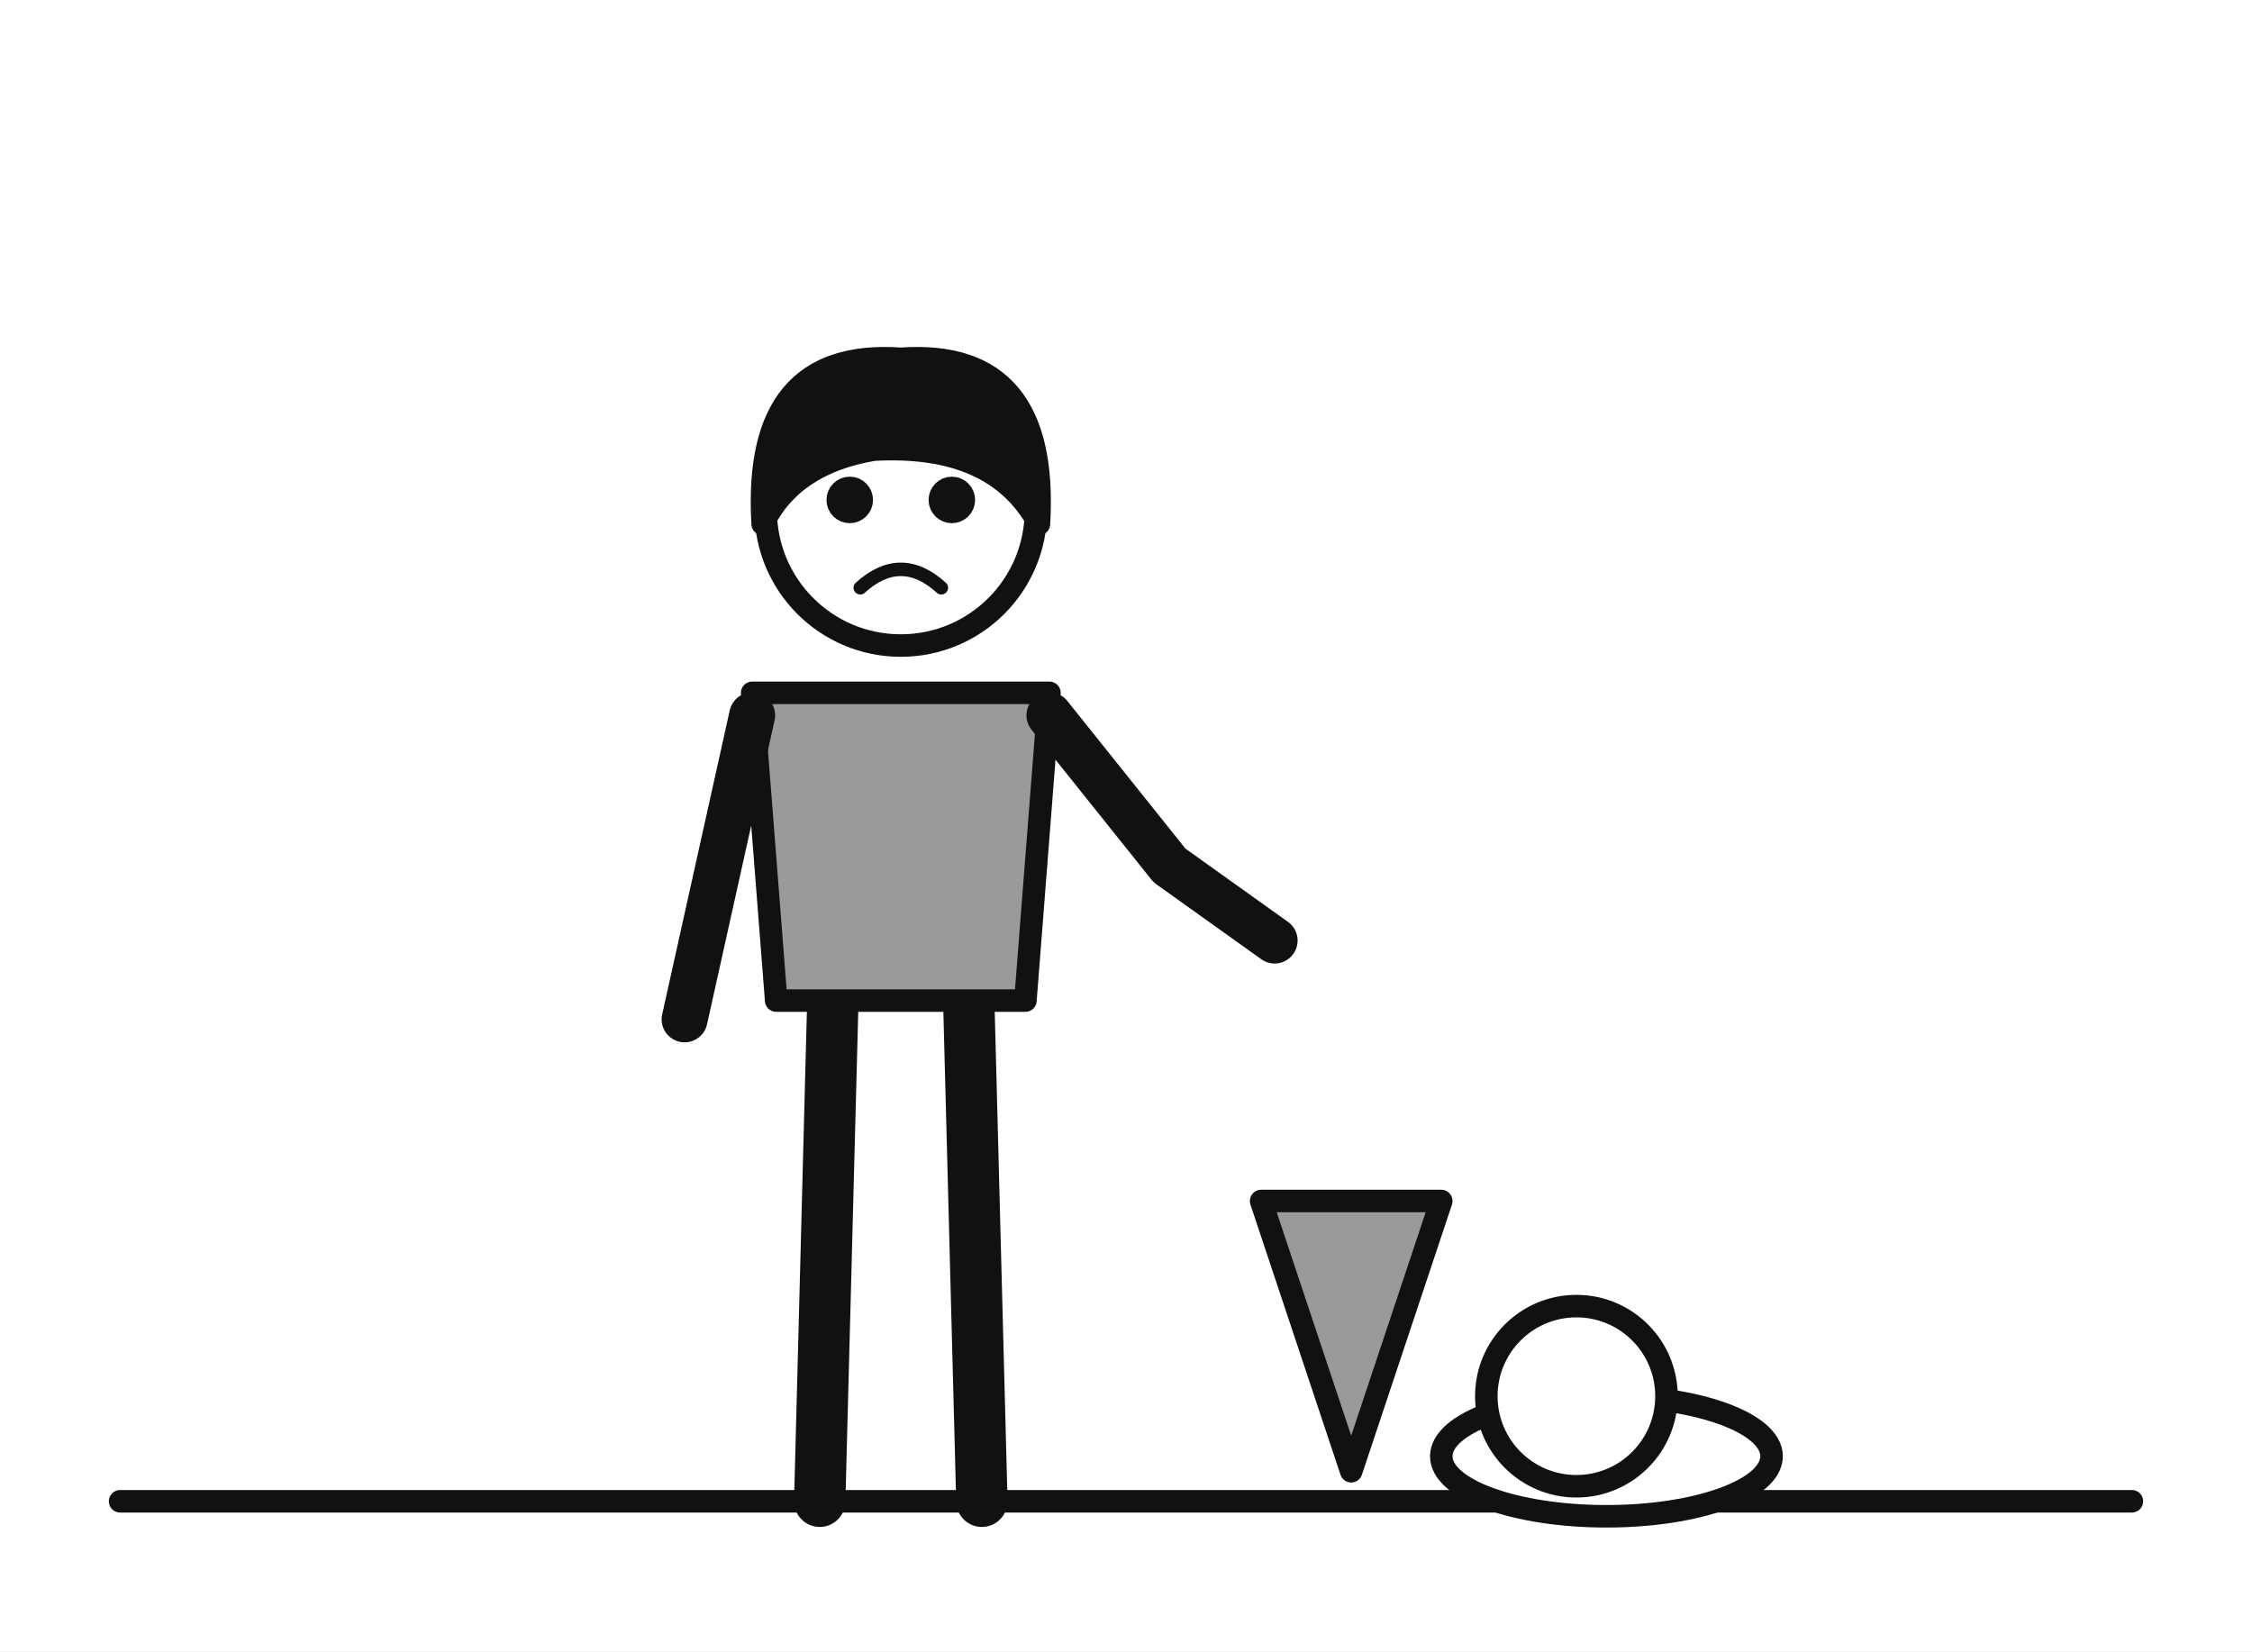
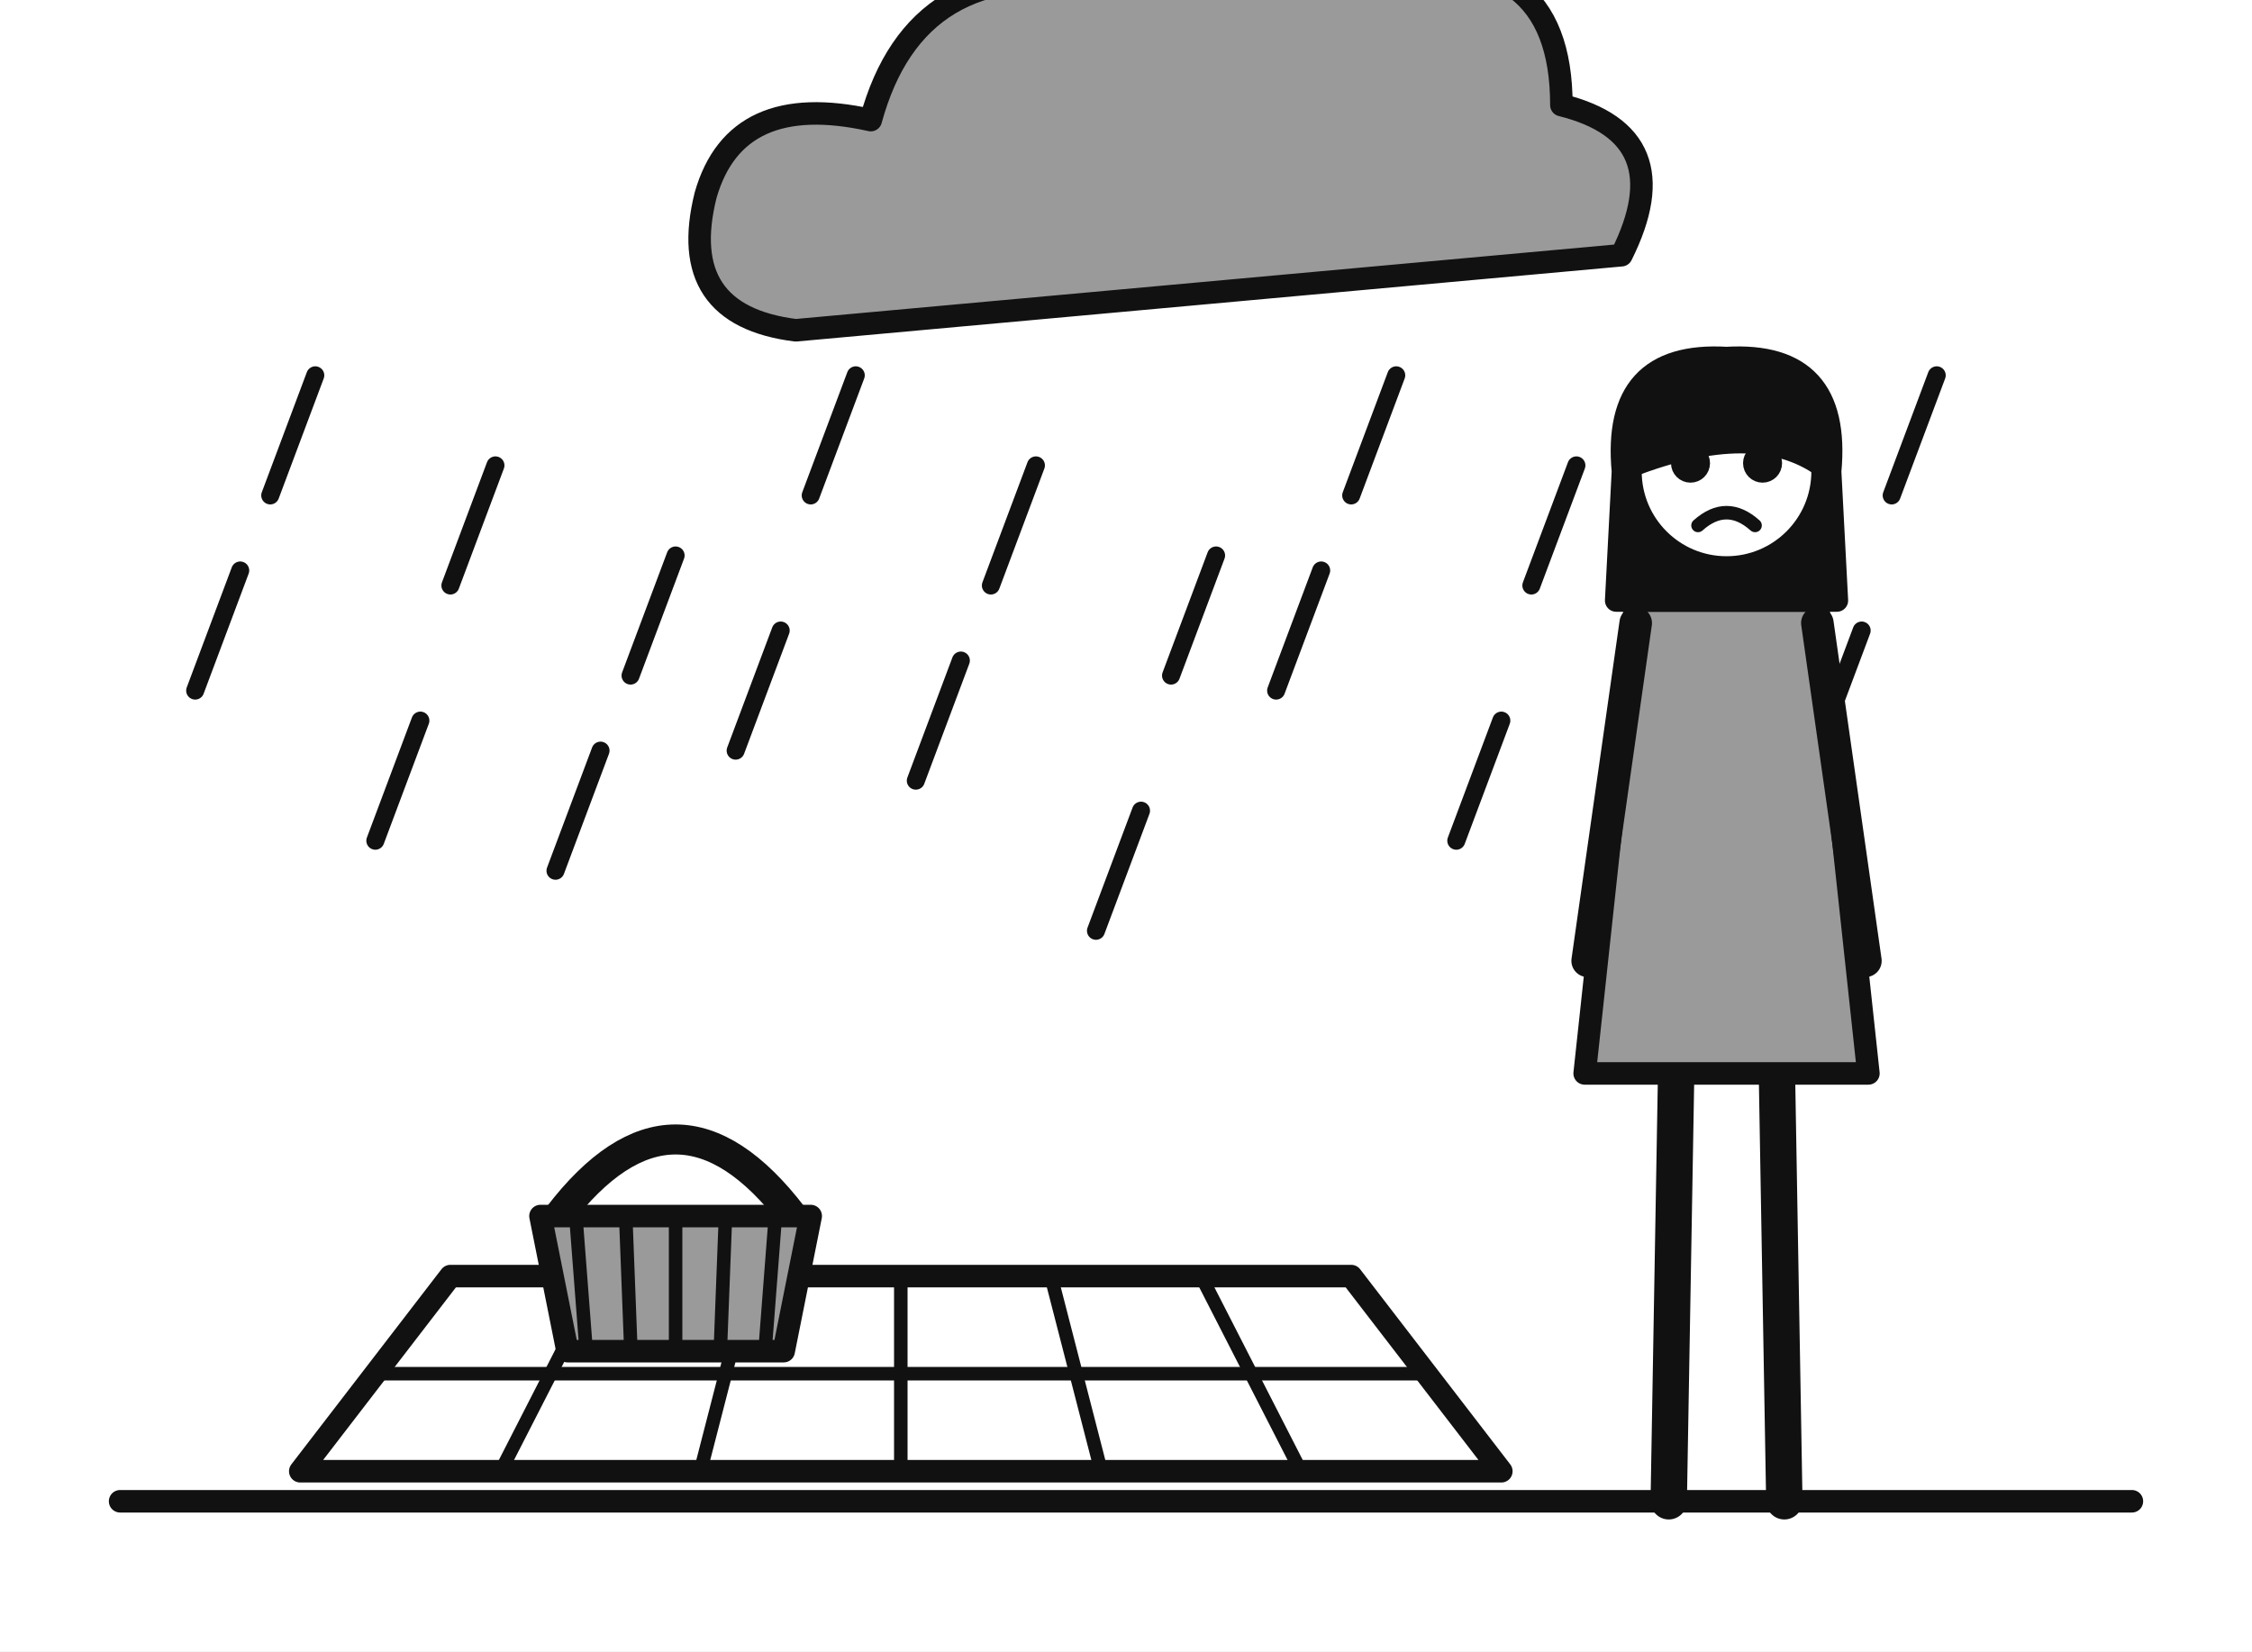
<svg xmlns="http://www.w3.org/2000/svg" viewBox="0 0 300 220">
  <style>.g{fill:none;stroke:#111;stroke-width:3;stroke-linecap:round;stroke-linejoin:round}.p{fill:#fff;stroke:#111;stroke-width:3;stroke-linejoin:round;stroke-linecap:round}.h{fill:#111;stroke:#111;stroke-width:3;stroke-linejoin:round;stroke-linecap:round}.a{fill:#9a9a9a;stroke:#111;stroke-width:3;stroke-linejoin:round;stroke-linecap:round}.t{fill:none;stroke:#111;stroke-width:1.8;stroke-linecap:round;stroke-linejoin:round}.w{fill:none;stroke:#fff;stroke-width:2.2;stroke-linecap:round}.m{fill:#d8342c;stroke:#111;stroke-width:3;stroke-linejoin:round}.hijau{fill:#3a9d4a;stroke:#111;stroke-width:3;stroke-linejoin:round}.biru{fill:#2f6fd6;stroke:#111;stroke-width:3;stroke-linejoin:round}.kuning{fill:#f2c230;stroke:#111;stroke-width:3;stroke-linejoin:round}.birutua{fill:#1c3470;stroke:#111;stroke-width:3;stroke-linejoin:round}.n{fill:#fff;stroke:none}text{font-family:'DFKai-SB','BiauKai','Kaiti TC','Noto Serif TC',serif;fill:#111}.d{font-family:'Segoe UI',Roboto,Arial,sans-serif;font-weight:700}</style>
  <rect width="300" height="220" fill="#fff" />
  <polyline class="g" points="16,200 284,200" />
-   <polyline class="g" points="111,131.3 109.2,200" style="stroke-width:6.84" />
-   <polyline class="g" points="129,131.3 130.8,200" style="stroke-width:6.84" />
-   <polygon class="a" points="100.2,92.3 139.8,92.3 136.6,133.3 103.4,133.3" />
-   <polyline class="g" points="100.2,95.3 91.2,135.8" style="stroke-width:6.12" />
-   <polyline class="g" points="139.8,95.3 155.8,115.3 169.8,125.3" style="stroke-width:6.12" />
-   <circle class="p" cx="120" cy="68" r="18" />
-   <path class="h" d="M101.6 69.8 Q100.2 46.4 120 47.8 Q139.8 46.4 138.4 69.8 Q132.6 59 116.4 59.9 Q105.6 61.7 101.6 69.8 Z" />
-   <circle class="h" cx="113.2" cy="66.6" r="1.6" />
-   <circle class="h" cx="126.8" cy="66.6" r="1.6" />
-   <path class="t" d="M114.6 78.3 Q120 73.4 125.4 78.3" />
-   <polygon class="a" points="168,160 192,160 180,196" />
-   <ellipse class="p" cx="214" cy="194" rx="22" ry="8" />
-   <circle class="p" cx="210" cy="186" r="12" />
+   <path class="a" d="M106 44 q-16 -2 -12 -18 q4 -14 22 -10 q6 -22 30 -18 q18 -16 38 -2 q24 -4 24 18 q16 4 8 20 Z" />
+   <polyline class="g" points="42,50 36,66" style="stroke-width:2.4" />
+   <polyline class="g" points="32,76 26,92" style="stroke-width:2.4" />
+   <polyline class="g" points="66,62 60,78" style="stroke-width:2.4" />
+   <polyline class="g" points="56,96 50,112" style="stroke-width:2.4" />
+   <polyline class="g" points="90,74 84,90" style="stroke-width:2.4" />
+   <polyline class="g" points="80,100 74,116" style="stroke-width:2.4" />
+   <polyline class="g" points="114,50 108,66" style="stroke-width:2.4" />
+   <polyline class="g" points="104,84 98,100" style="stroke-width:2.4" />
+   <polyline class="g" points="138,62 132,78" style="stroke-width:2.4" />
+   <polyline class="g" points="128,88 122,104" style="stroke-width:2.4" />
+   <polyline class="g" points="162,74 156,90" style="stroke-width:2.4" />
+   <polyline class="g" points="152,108 146,124" style="stroke-width:2.4" />
+   <polyline class="g" points="186,50 180,66" style="stroke-width:2.4" />
+   <polyline class="g" points="176,76 170,92" style="stroke-width:2.4" />
+   <polyline class="g" points="210,62 204,78" style="stroke-width:2.4" />
+   <polyline class="g" points="200,96 194,112" style="stroke-width:2.4" />
+   <polyline class="g" points="234,74 228,90" style="stroke-width:2.4" />
+   <polyline class="g" points="224,100 218,116" style="stroke-width:2.4" />
+   <polyline class="g" points="258,50 252,66" style="stroke-width:2.4" />
+   <polyline class="g" points="248,84 242,100" style="stroke-width:2.4" />
+   <polygon class="p" points="60,170 180,170 200,196 40,196" />
+   <polyline class="t" points="80,170 66.7,196" />
+   <polyline class="t" points="100,170 93.3,196" />
+   <polyline class="t" points="120,170 120,196" />
+   <polyline class="t" points="140,170 146.7,196" />
+   <polyline class="t" points="160,170 173.3,196" />
+   <polyline class="t" points="50,183 190,183" />
+   <path class="g" d="M74.4 162 Q90 141.6 105.6 162" style="stroke-width:4" />
+   <polygon class="a" points="72,162 108,162 104.4,180 75.6,180" />
+   <polyline class="t" points="76.8,163.2 78,178.8" />
+   <polyline class="t" points="83.4,163.2 84,178.8" />
+   <polyline class="t" points="90,163.2 90,178.8" />
+   <polyline class="t" points="96.6,163.2 96,178.8" />
+   <polyline class="t" points="103.2,163.2 102,178.8" />
+   <polyline class="g" points="223.6,125 222.3,200" style="stroke-width:4.845" />
+   <polyline class="g" points="236.4,125 237.7,200" style="stroke-width:4.845" />
+   <polygon class="a" points="217.9,80 242.1,80 248.9,143 211.1,143" />
+   <polyline class="g" points="217.9,83 211.5,128" style="stroke-width:4.335" />
+   <polyline class="g" points="242.1,83 248.5,128" style="stroke-width:4.335" />
+   <path class="h" d="M216.2 62.8 Q214.7 46.8 230 47.7 Q245.3 46.8 243.8 62.8 L244.7 80 L215.3 80 Z" />
+   <circle class="p" cx="230" cy="62.8" r="12.8" />
+   <path class="h" d="M217.2 62.1 Q218.5 48.7 230 49.4 Q241.5 48.7 242.8 62.1 Q233.8 55.7 217.2 62.1 Z" />
+   <circle class="h" cx="225.2" cy="61.7" r="1.1" />
+   <circle class="h" cx="234.8" cy="61.7" r="1.1" />
+   <path class="t" d="M226.2 70 Q230 66.6 233.8 70" />
</svg>
